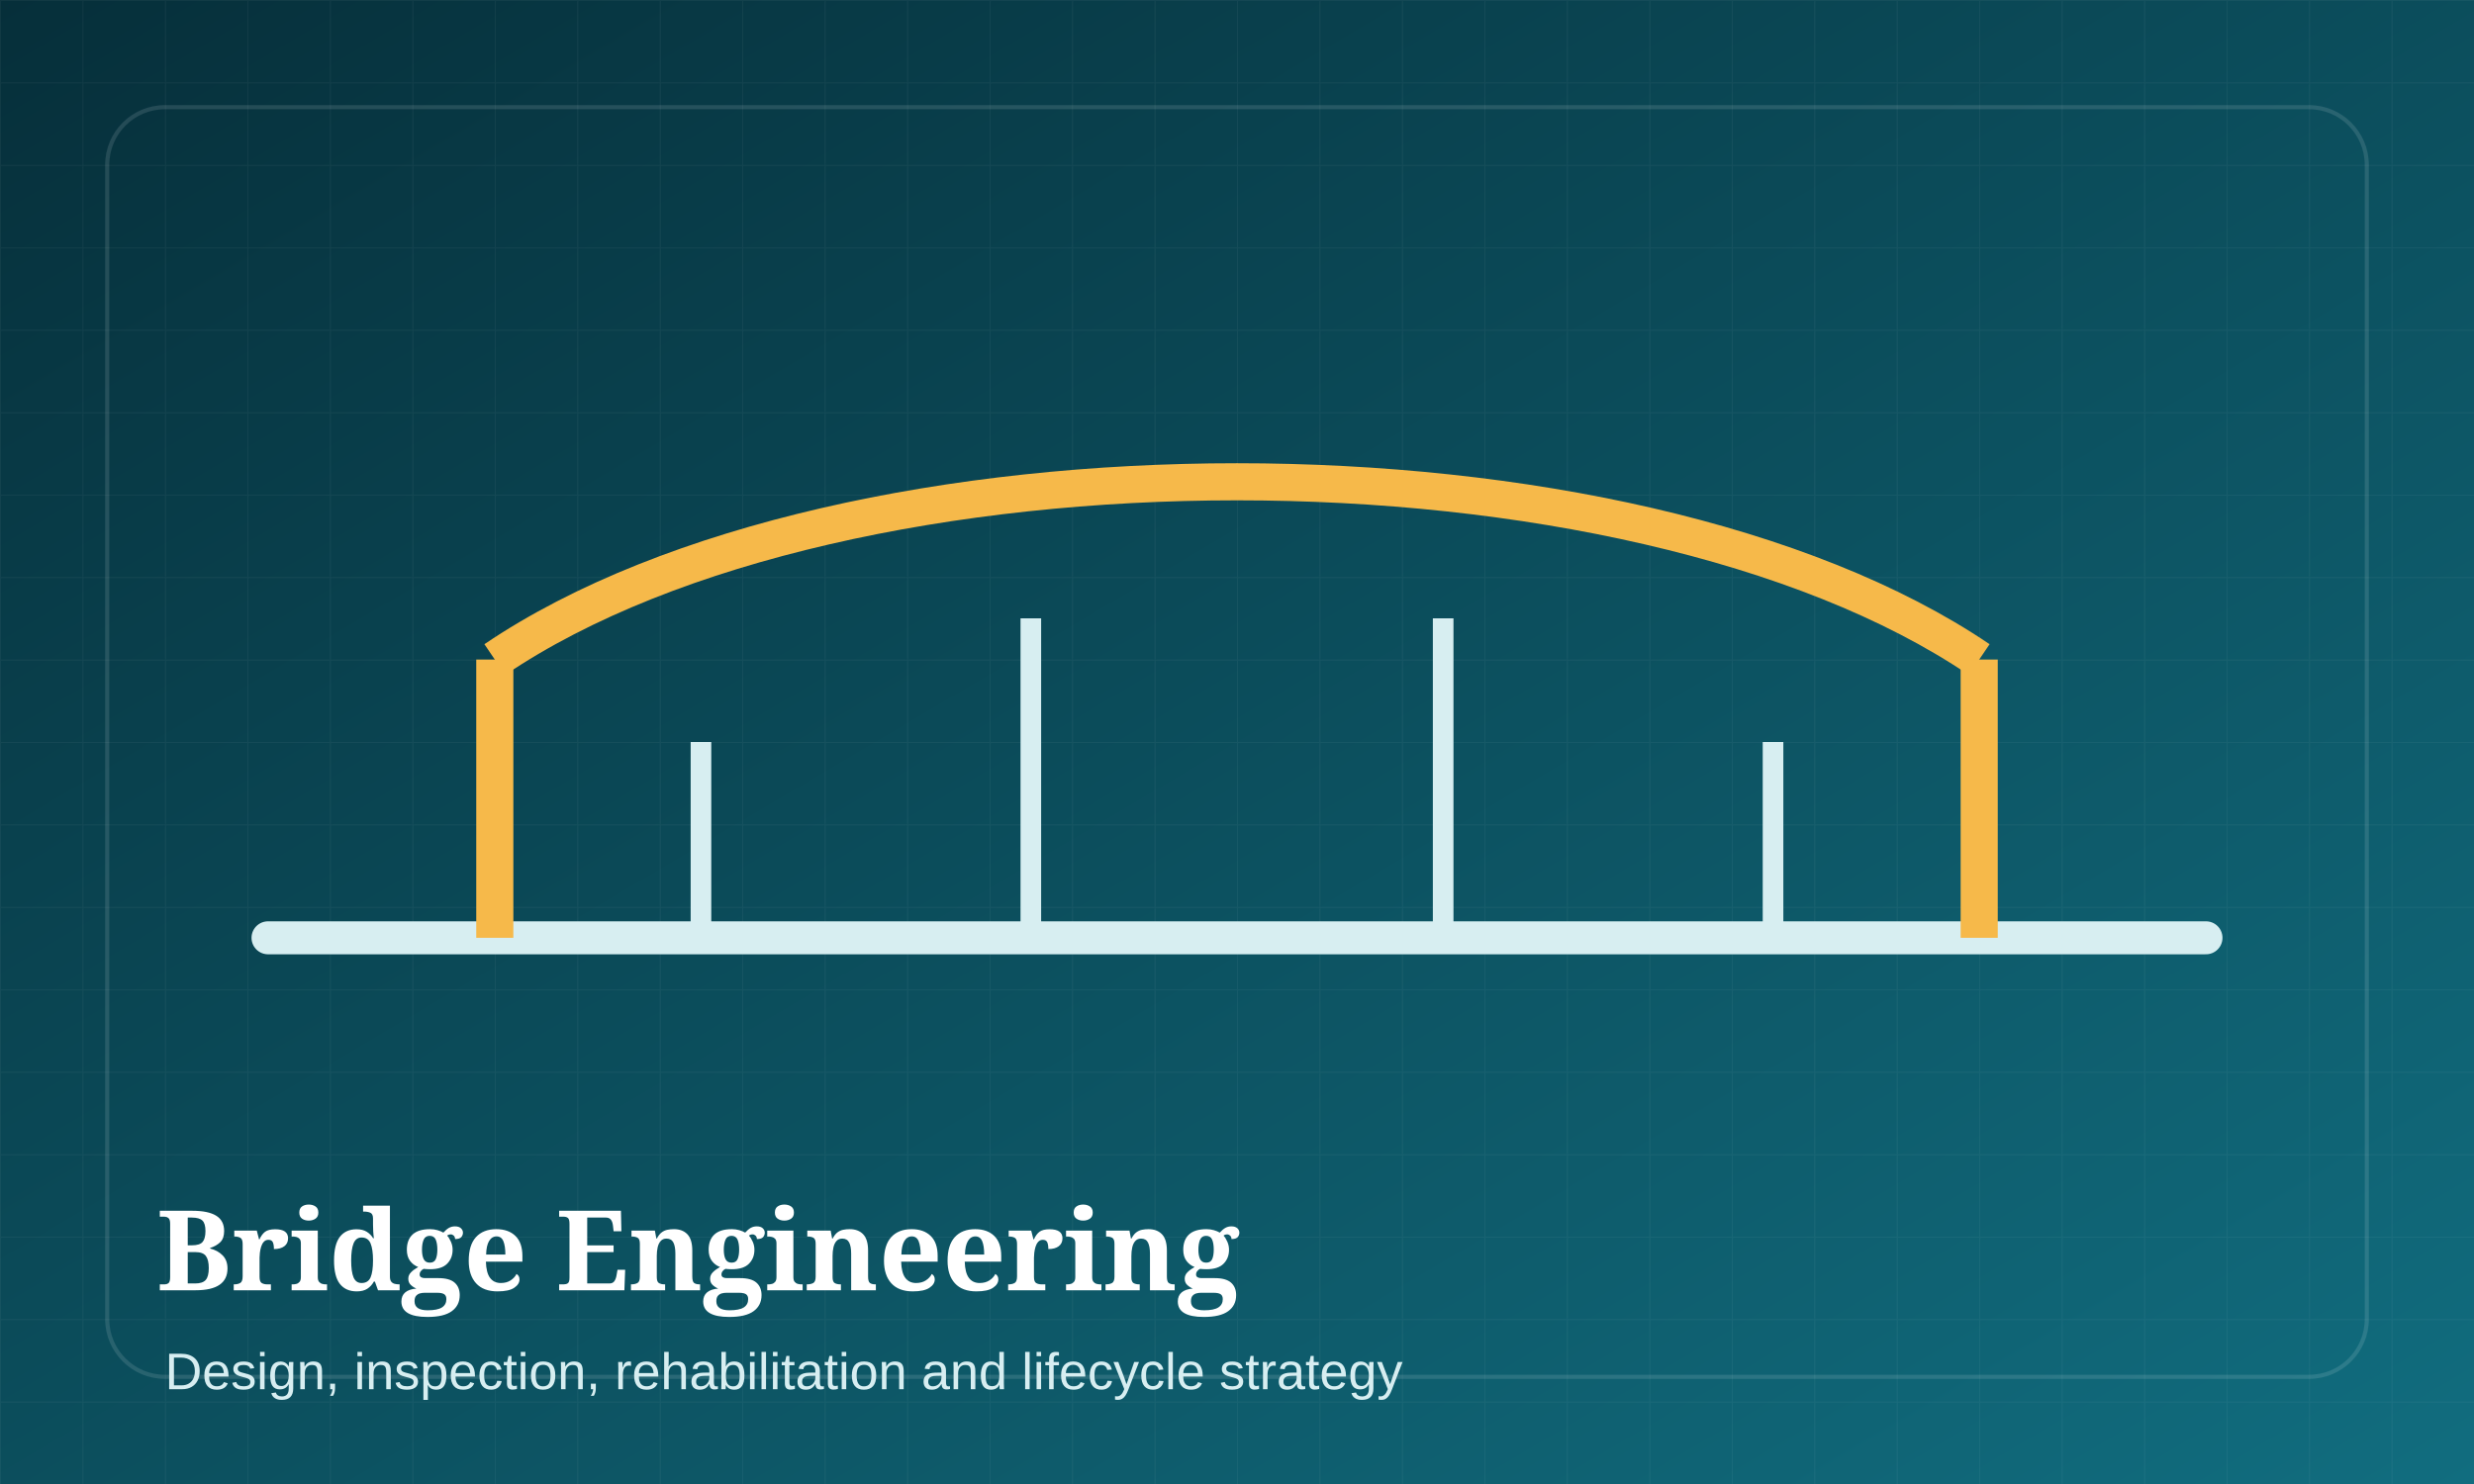
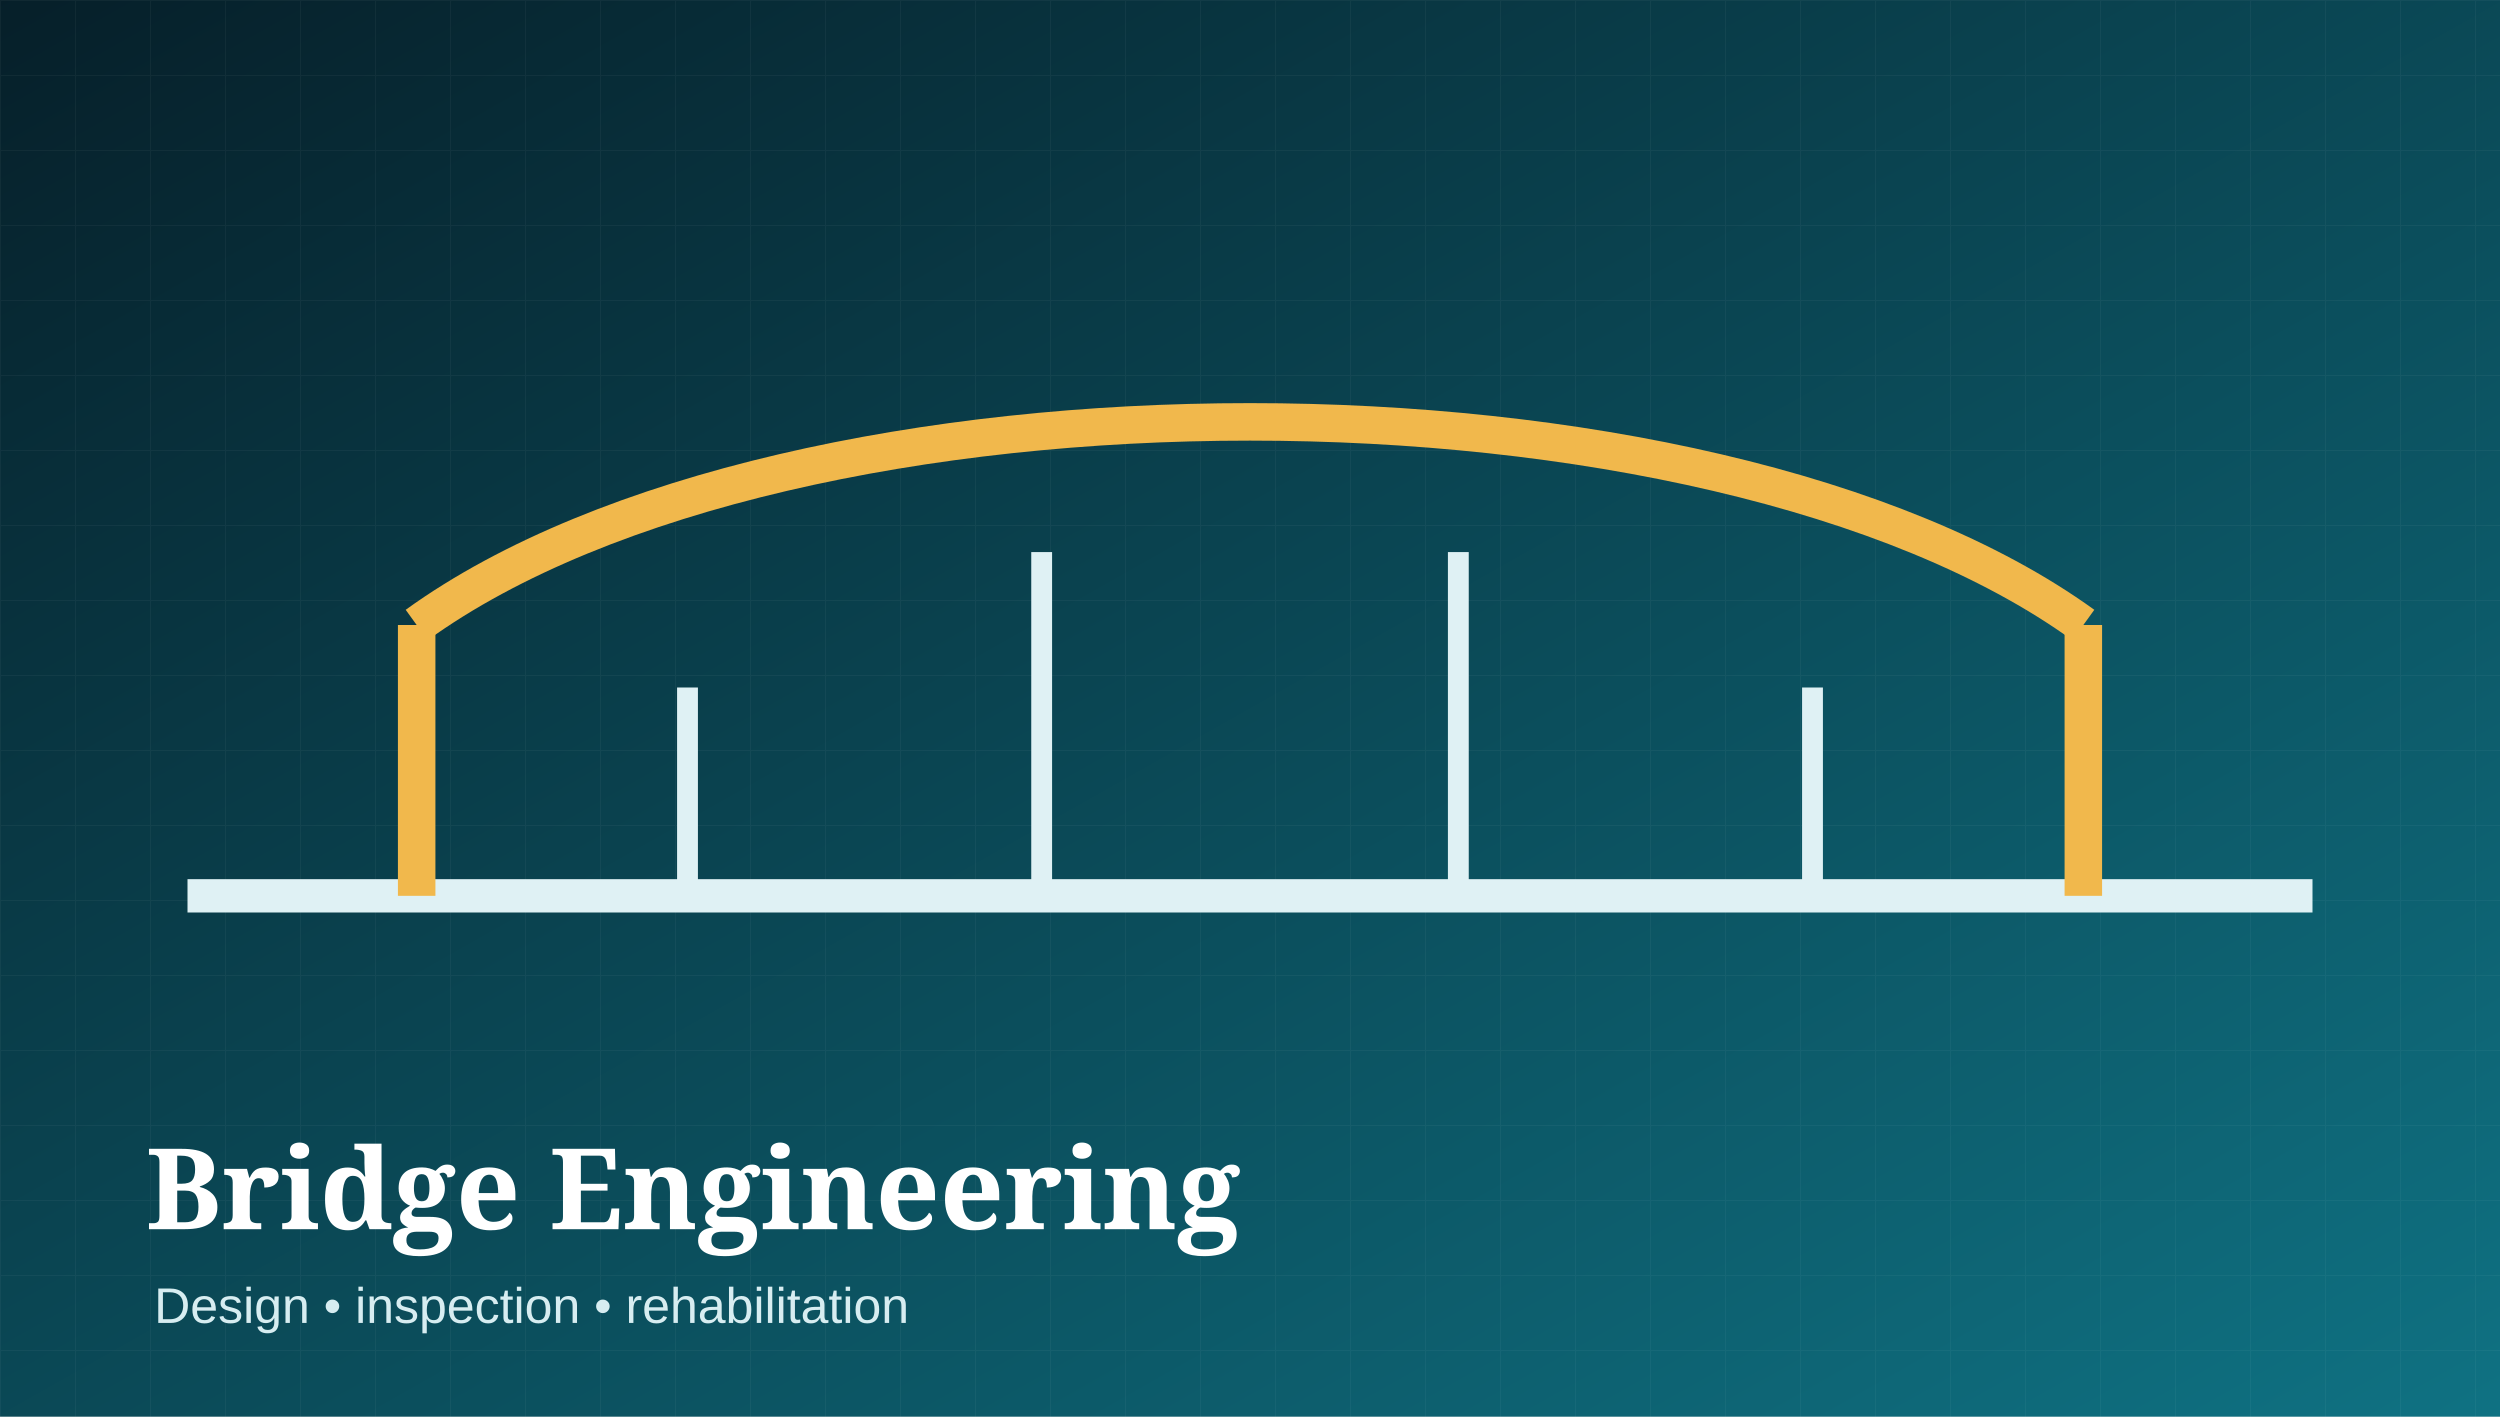
- <svg xmlns="http://www.w3.org/2000/svg" viewBox="0 0 1200 720" role="img" aria-label="Bridge Engineering">
+ <svg xmlns="http://www.w3.org/2000/svg" viewBox="0 0 1200 680">
  <defs>
-     <linearGradient id="bg" x1="0" y1="0" x2="1" y2="1">
-       <stop offset="0" stop-color="#062f3a" />
-       <stop offset="1" stop-color="#116d7f" />
+     <linearGradient id="g" x1="0" y1="0" x2="1" y2="1">
+       <stop stop-color="#061f29" />
+       <stop offset="1" stop-color="#0f7283" />
    </linearGradient>
-     <pattern id="grid" width="40" height="40" patternUnits="userSpaceOnUse">
-       <path d="M40 0H0V40" fill="none" stroke="#ffffff" stroke-opacity=".045" stroke-width="1" />
+     <pattern id="p" width="36" height="36" patternUnits="userSpaceOnUse">
+       <path d="M36 0H0V36" fill="none" stroke="#fff" stroke-opacity=".04" />
    </pattern>
  </defs>
-   <rect width="1200" height="720" fill="url(#bg)" />
-   <rect width="1200" height="720" fill="url(#grid)" />
-   <path d="M130 455h940" stroke="#d7eef1" stroke-width="16" stroke-linecap="round" />
-   <path d="M240 455V320M960 455V320" stroke="#f6b94a" stroke-width="18" />
-   <path d="M240 320C410 205 790 205 960 320" fill="none" stroke="#f6b94a" stroke-width="18" />
-   <path d="M340 455V360M500 455V300M700 455V300M860 455V360" stroke="#d7eef1" stroke-width="10" />
-   <rect x="52" y="52" width="1096" height="616" rx="28" fill="none" stroke="#ffffff" stroke-opacity=".12" stroke-width="2" />
-   <text x="76" y="626" fill="#ffffff" font-family="Georgia, serif" font-size="54" font-weight="700">Bridge Engineering</text>
-   <text x="80" y="674" fill="#d7eef1" font-family="Arial, sans-serif" font-size="25">Design, inspection, rehabilitation and lifecycle strategy</text>
+   <rect width="1200" height="680" fill="url(#g)" />
+   <rect width="1200" height="680" fill="url(#p)" />
+   <path d="M90 430h1020" stroke="#dff1f4" stroke-width="16" />
+   <path d="M200 430V300M1000 430V300" stroke="#f1b84c" stroke-width="18" />
+   <path d="M200 300C380 170 820 170 1000 300" fill="none" stroke="#f1b84c" stroke-width="18" />
+   <path d="M330 430V330M500 430V265M700 430V265M870 430V330" stroke="#dff1f4" stroke-width="10" />
+   <text x="70" y="590" fill="#fff" font-family="Georgia" font-size="54" font-weight="700">Bridge Engineering</text>
+   <text x="74" y="635" fill="#d7edf1" font-family="Arial" font-size="24">Design • inspection • rehabilitation</text>
</svg>
